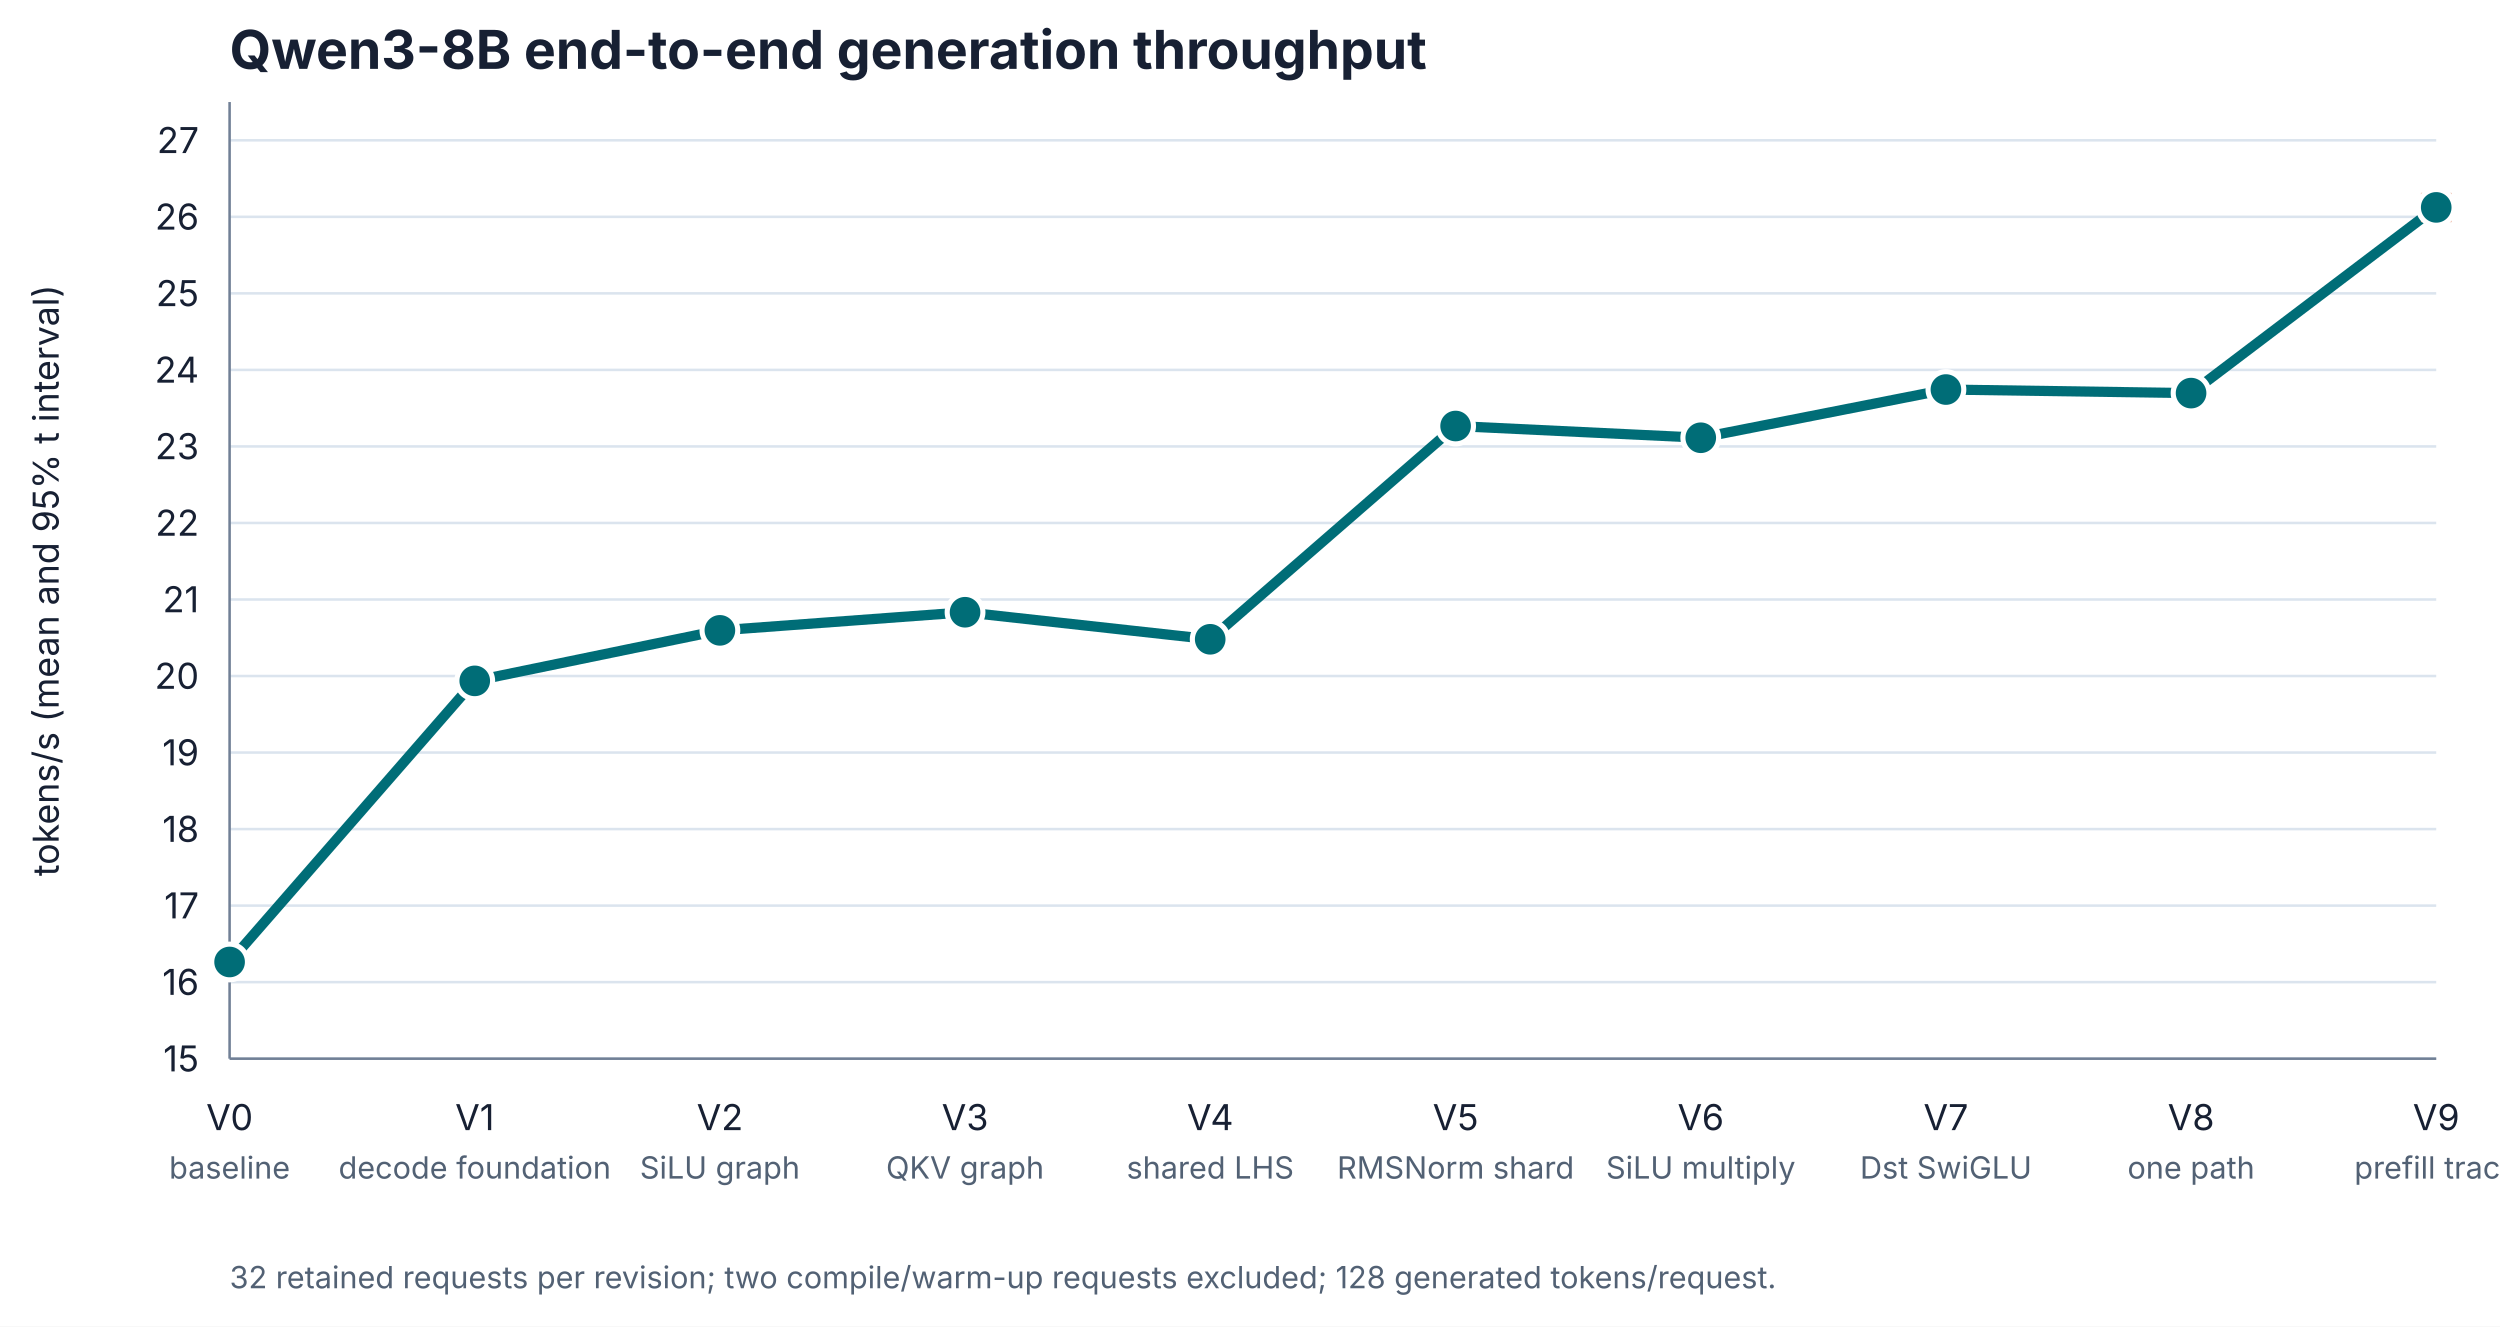
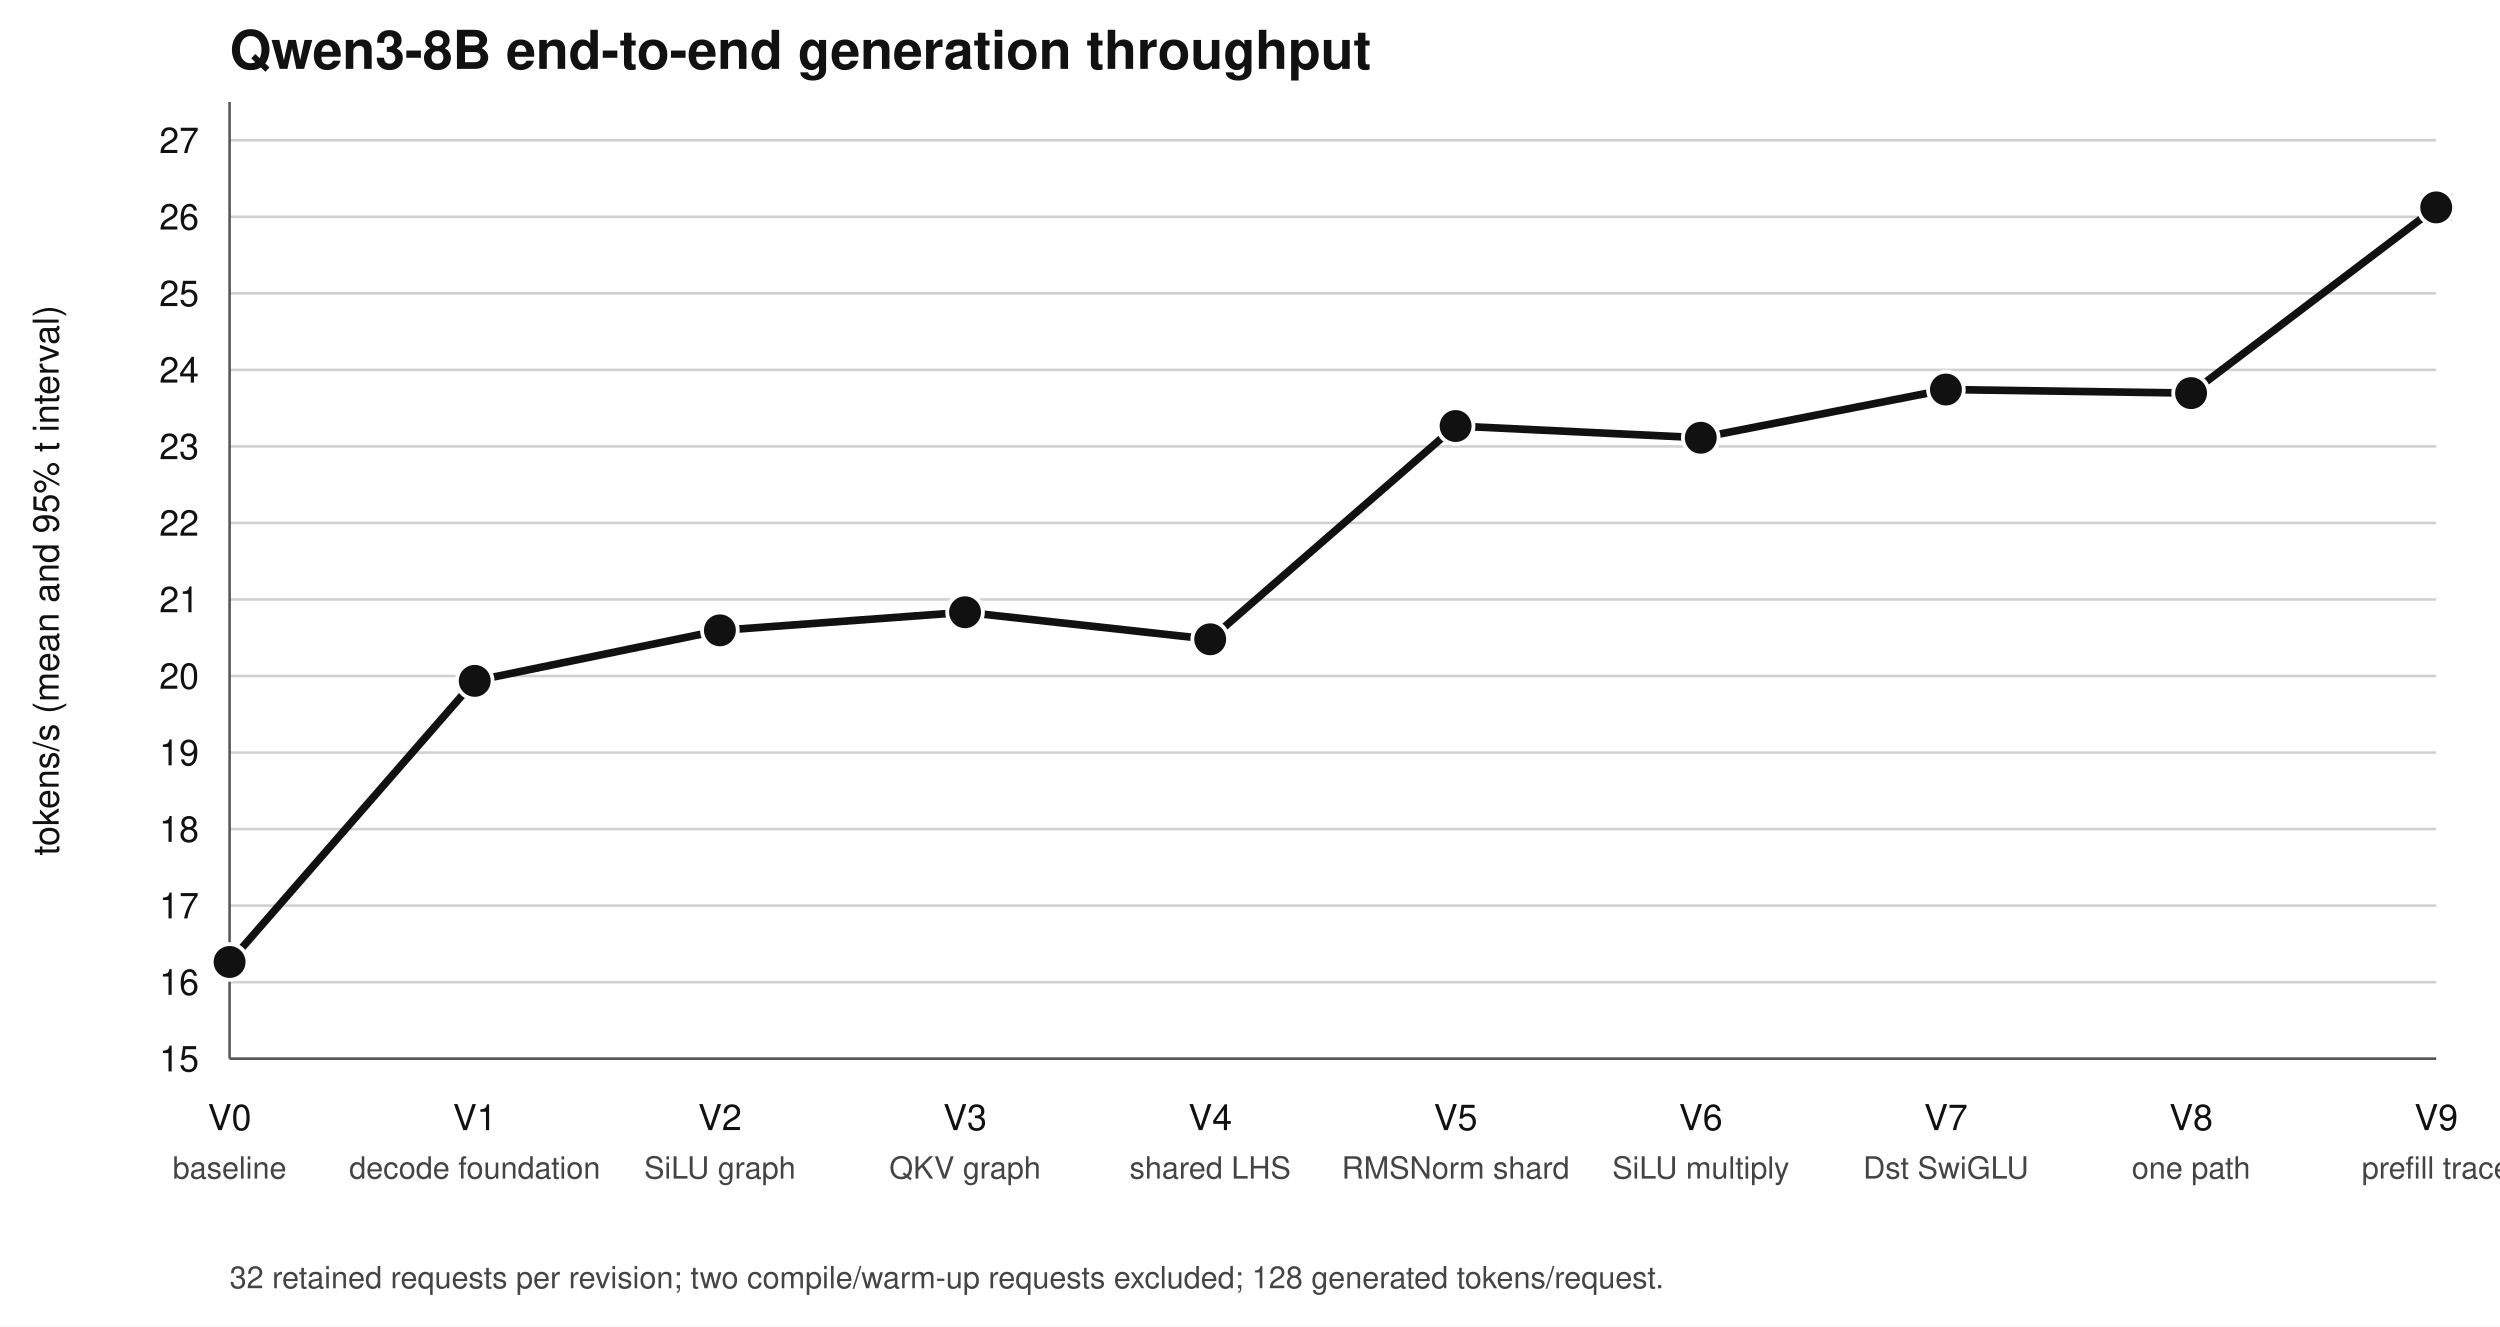
<svg xmlns="http://www.w3.org/2000/svg" width="980" height="520" viewBox="0 0 980 520">
  <rect width="100%" height="100%" fill="#ffffff" />
-   <style>text{font-family:Inter,Helvetica,Arial,sans-serif;fill:#172033}.axis{stroke:#718096;stroke-width:1}.grid{stroke:#dbe4ee;stroke-width:1}.line{fill:none;stroke:#006d77;stroke-width:4}.ci{stroke:#e29578;stroke-width:3}.dot{fill:#006d77;stroke:white;stroke-width:2}.label{font-size:14px}.small{font-size:12px;fill:#526174}.title{font-size:21px;font-weight:700}</style>
+   <style>text{font-family:Helvetica,Arial,sans-serif;fill:#111}.axis{stroke:#555;stroke-width:1}.grid{stroke:#d0d0d0;stroke-width:1}.line{fill:none;stroke:#111;stroke-width:3}.ci{stroke:#666;stroke-width:2}.dot{fill:#111;stroke:white;stroke-width:1.5}.label{font-size:14px}.small{font-size:12px;fill:#444}.title{font-size:21px;font-weight:700}</style>
  <text x="90" y="27" class="title">Qwen3-8B end-to-end generation throughput</text>
  <line x1="90" y1="415.0" x2="955" y2="415.0" class="grid" />
  <text x="78" y="420.0" text-anchor="end" class="label">15</text>
  <line x1="90" y1="385.0" x2="955" y2="385.0" class="grid" />
  <text x="78" y="390.0" text-anchor="end" class="label">16</text>
  <line x1="90" y1="355.0" x2="955" y2="355.0" class="grid" />
  <text x="78" y="360.0" text-anchor="end" class="label">17</text>
  <line x1="90" y1="325.0" x2="955" y2="325.0" class="grid" />
  <text x="78" y="330.0" text-anchor="end" class="label">18</text>
  <line x1="90" y1="295.0" x2="955" y2="295.0" class="grid" />
  <text x="78" y="300.0" text-anchor="end" class="label">19</text>
  <line x1="90" y1="265.0" x2="955" y2="265.0" class="grid" />
  <text x="78" y="270.0" text-anchor="end" class="label">20</text>
  <line x1="90" y1="235.0" x2="955" y2="235.0" class="grid" />
  <text x="78" y="240.0" text-anchor="end" class="label">21</text>
  <line x1="90" y1="205.0" x2="955" y2="205.0" class="grid" />
  <text x="78" y="210.0" text-anchor="end" class="label">22</text>
  <line x1="90" y1="175.0" x2="955" y2="175.0" class="grid" />
  <text x="78" y="180.0" text-anchor="end" class="label">23</text>
  <line x1="90" y1="145.0" x2="955" y2="145.0" class="grid" />
  <text x="78" y="150.0" text-anchor="end" class="label">24</text>
  <line x1="90" y1="115.0" x2="955" y2="115.0" class="grid" />
  <text x="78" y="120.0" text-anchor="end" class="label">25</text>
  <line x1="90" y1="85.0" x2="955" y2="85.0" class="grid" />
  <text x="78" y="90.0" text-anchor="end" class="label">26</text>
  <line x1="90" y1="55.0" x2="955" y2="55.0" class="grid" />
  <text x="78" y="60.0" text-anchor="end" class="label">27</text>
  <line x1="90" y1="40" x2="90" y2="415" class="axis" />
  <line x1="90" y1="415" x2="955" y2="415" class="axis" />
  <polyline points="90.0,377.1 186.1,266.9 282.2,247.1 378.3,240.0 474.4,250.6 570.6,167.0 666.7,171.6 762.8,152.7 858.9,154.1 955.0,81.3" class="line" />
  <line x1="90.0" y1="375.7" x2="90.0" y2="378.4" class="ci" />
  <line x1="84.0" y1="375.7" x2="96.0" y2="375.7" class="ci" />
  <line x1="84.0" y1="378.4" x2="96.0" y2="378.4" class="ci" />
  <circle cx="90.0" cy="377.1" r="7" class="dot" />
  <text x="90.0" y="443" text-anchor="middle" class="label">V0</text>
  <text x="90.0" y="462" text-anchor="middle" class="small">baseline</text>
  <line x1="186.1" y1="263.8" x2="186.1" y2="269.9" class="ci" />
  <line x1="180.1" y1="263.8" x2="192.1" y2="263.8" class="ci" />
  <line x1="180.1" y1="269.9" x2="192.1" y2="269.9" class="ci" />
  <circle cx="186.1" cy="266.9" r="7" class="dot" />
  <text x="186.1" y="443" text-anchor="middle" class="label">V1</text>
  <text x="186.1" y="462" text-anchor="middle" class="small">decode foundation</text>
  <line x1="282.2" y1="244.1" x2="282.2" y2="250.2" class="ci" />
  <line x1="276.2" y1="244.1" x2="288.2" y2="244.1" class="ci" />
  <line x1="276.2" y1="250.2" x2="288.2" y2="250.2" class="ci" />
  <circle cx="282.2" cy="247.1" r="7" class="dot" />
  <text x="282.2" y="443" text-anchor="middle" class="label">V2</text>
  <text x="282.2" y="462" text-anchor="middle" class="small">SiLU graph</text>
  <line x1="378.3" y1="236.9" x2="378.3" y2="243.2" class="ci" />
  <line x1="372.3" y1="236.9" x2="384.3" y2="236.9" class="ci" />
  <line x1="372.3" y1="243.2" x2="384.3" y2="243.2" class="ci" />
  <circle cx="378.3" cy="240.0" r="7" class="dot" />
  <text x="378.3" y="443" text-anchor="middle" class="label">V3</text>
  <text x="378.3" y="462" text-anchor="middle" class="small">QKV graph</text>
  <line x1="474.4" y1="247.2" x2="474.4" y2="254.1" class="ci" />
  <line x1="468.4" y1="247.2" x2="480.4" y2="247.2" class="ci" />
  <line x1="468.4" y1="254.1" x2="480.4" y2="254.1" class="ci" />
  <circle cx="474.4" cy="250.6" r="7" class="dot" />
  <text x="474.4" y="443" text-anchor="middle" class="label">V4</text>
  <text x="474.4" y="462" text-anchor="middle" class="small">shared LHS</text>
  <line x1="570.6" y1="164.5" x2="570.6" y2="169.6" class="ci" />
  <line x1="564.6" y1="164.5" x2="576.6" y2="164.5" class="ci" />
  <line x1="564.6" y1="169.6" x2="576.6" y2="169.6" class="ci" />
  <circle cx="570.6" cy="167.0" r="7" class="dot" />
  <text x="570.6" y="443" text-anchor="middle" class="label">V5</text>
  <text x="570.6" y="462" text-anchor="middle" class="small">RMSNorm shard</text>
  <line x1="666.7" y1="168.4" x2="666.7" y2="174.8" class="ci" />
  <line x1="660.7" y1="168.4" x2="672.7" y2="168.4" class="ci" />
  <line x1="660.7" y1="174.8" x2="672.7" y2="174.8" class="ci" />
  <circle cx="666.7" cy="171.6" r="7" class="dot" />
  <text x="666.7" y="443" text-anchor="middle" class="label">V6</text>
  <text x="666.7" y="462" text-anchor="middle" class="small">SiLU multiply</text>
  <line x1="762.8" y1="149.3" x2="762.8" y2="156.0" class="ci" />
  <line x1="756.8" y1="149.3" x2="768.8" y2="149.3" class="ci" />
  <line x1="756.8" y1="156.0" x2="768.8" y2="156.0" class="ci" />
  <circle cx="762.8" cy="152.7" r="7" class="dot" />
  <text x="762.8" y="443" text-anchor="middle" class="label">V7</text>
  <text x="762.8" y="462" text-anchor="middle" class="small">Dst SwiGLU</text>
  <line x1="858.9" y1="151.1" x2="858.9" y2="157.0" class="ci" />
  <line x1="852.9" y1="151.1" x2="864.9" y2="151.1" class="ci" />
  <line x1="852.9" y1="157.0" x2="864.9" y2="157.0" class="ci" />
  <circle cx="858.9" cy="154.1" r="7" class="dot" />
  <text x="858.9" y="443" text-anchor="middle" class="label">V8</text>
  <text x="858.9" y="462" text-anchor="middle" class="small">one path</text>
  <line x1="955.0" y1="77.1" x2="955.0" y2="85.6" class="ci" />
  <line x1="949.0" y1="77.1" x2="961.0" y2="77.1" class="ci" />
  <line x1="949.0" y1="85.6" x2="961.0" y2="85.6" class="ci" />
  <circle cx="955.0" cy="81.3" r="7" class="dot" />
  <text x="955.0" y="443" text-anchor="middle" class="label">V9</text>
  <text x="955.0" y="462" text-anchor="middle" class="small">prefill trace</text>
  <text transform="translate(23 227.5) rotate(-90)" text-anchor="middle" class="label">tokens/s (mean and 95% t interval)</text>
  <text x="90" y="505" class="small">32 retained requests per revision; two compile/warm-up requests excluded; 128 generated tokens/request.</text>
</svg>
